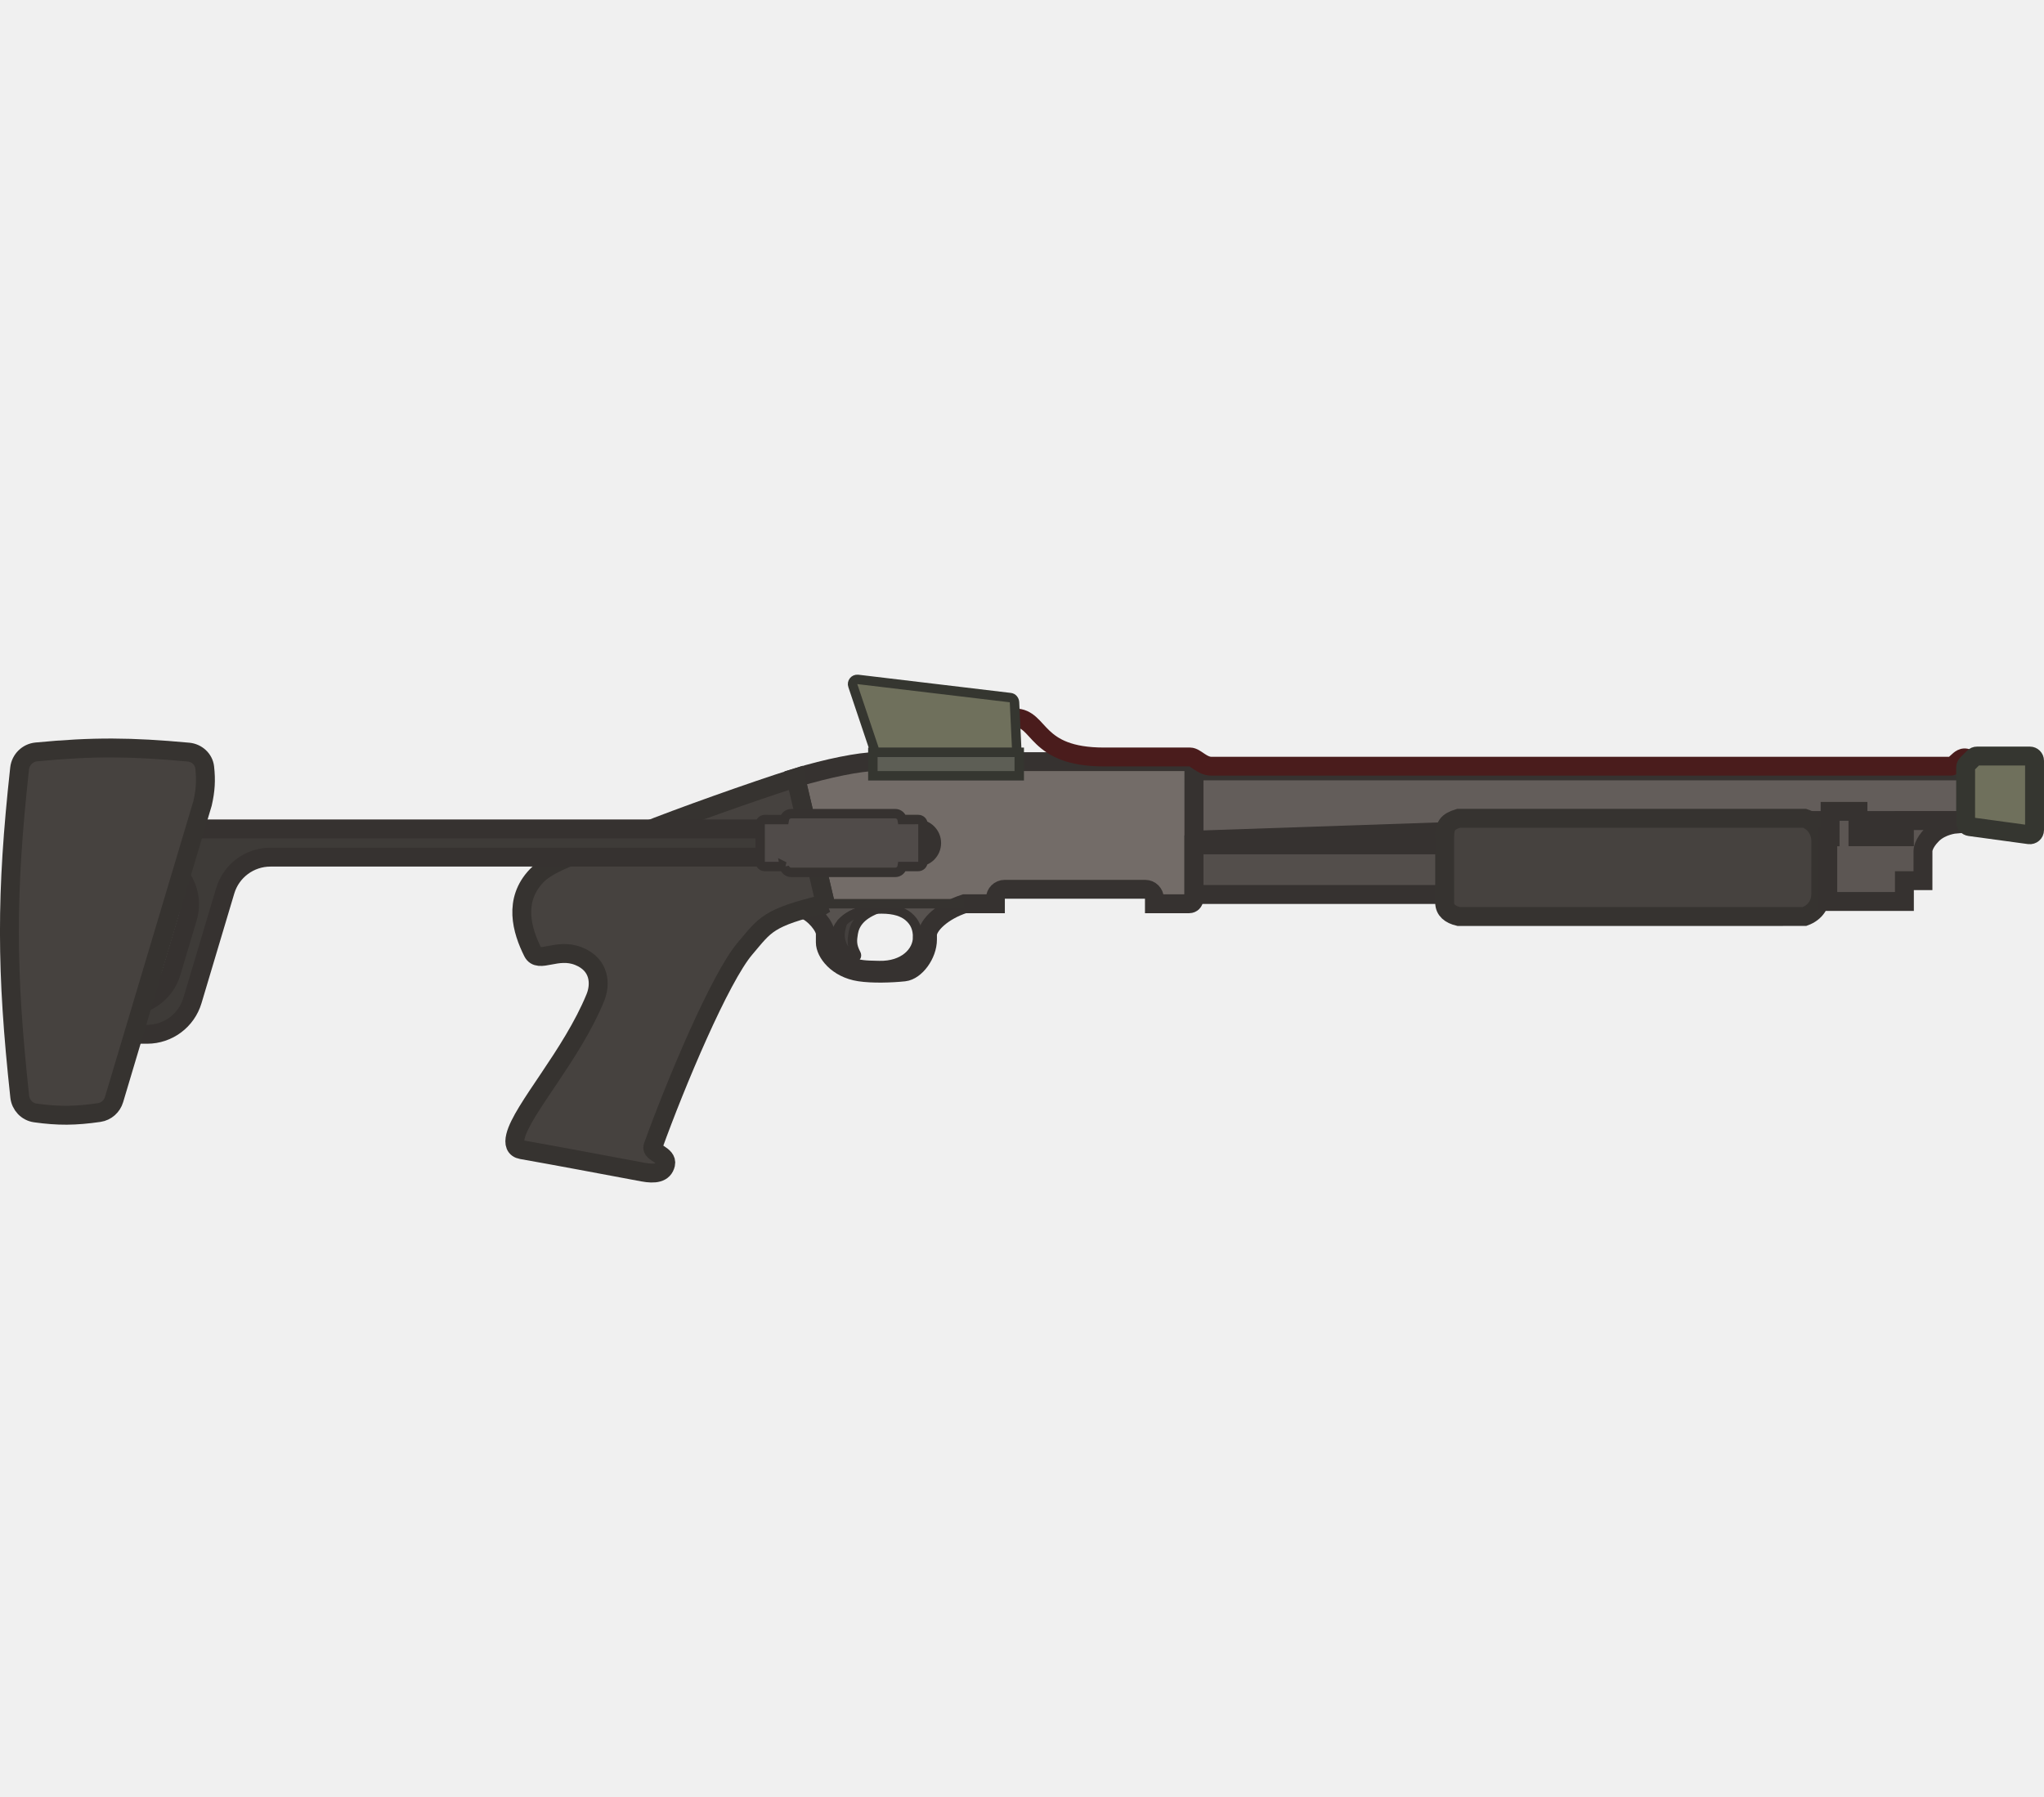
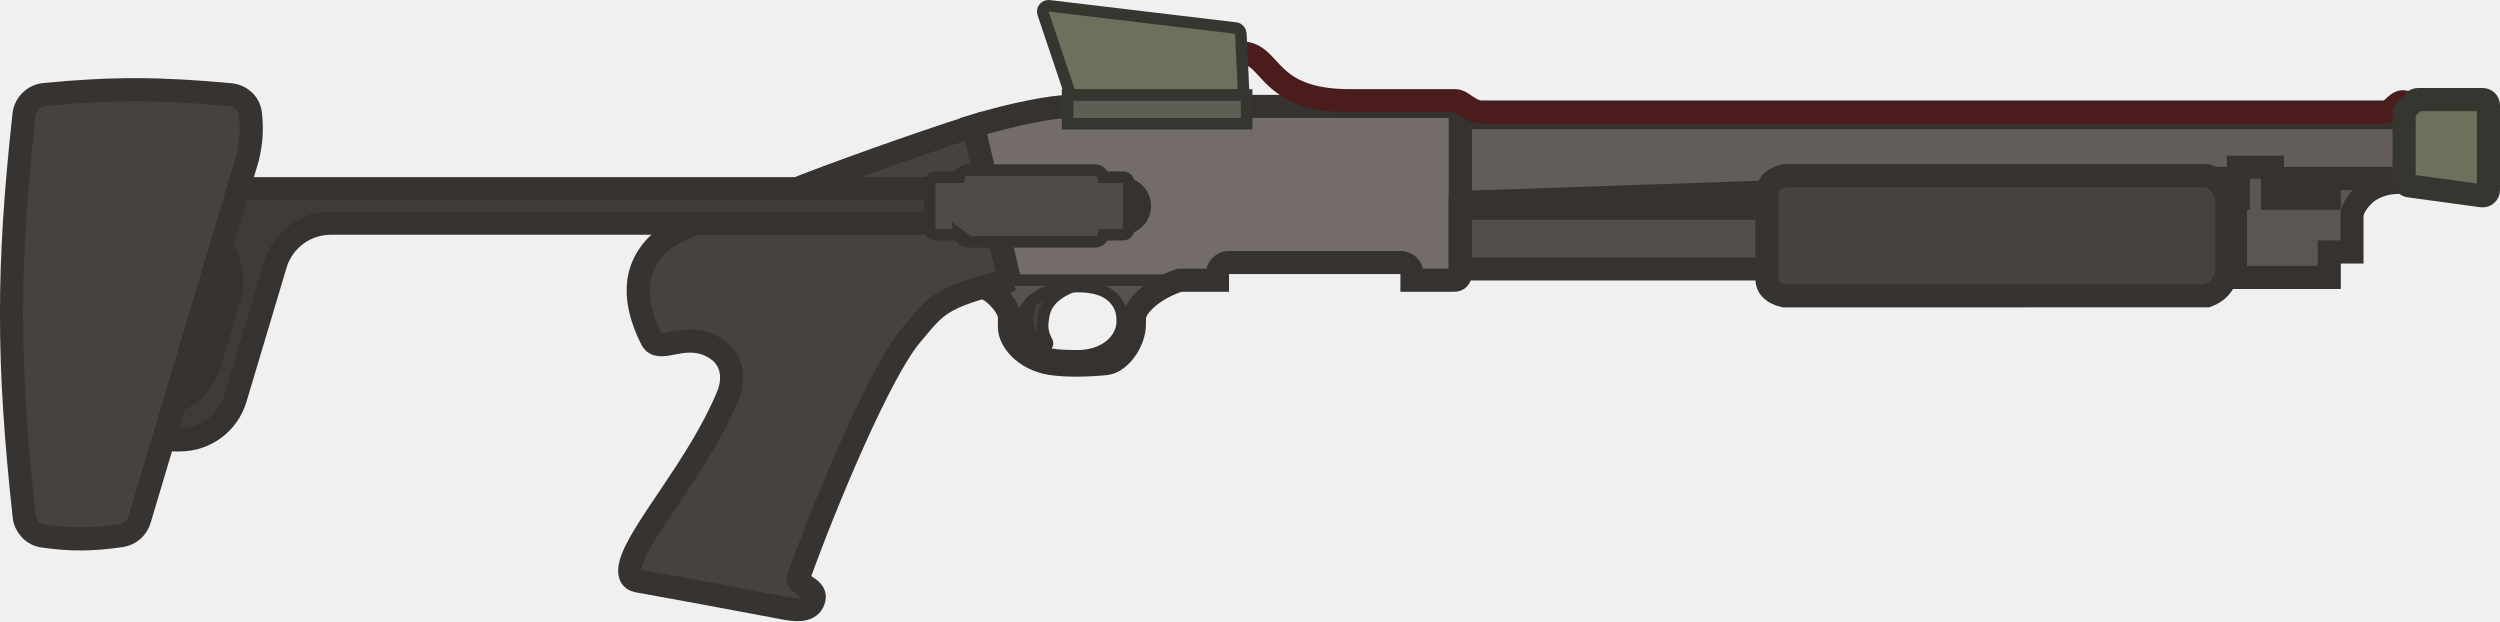
- <svg xmlns="http://www.w3.org/2000/svg" width="125.133" height="110" viewBox="0 0 125.133 110" fill="none" version="1.1" id="svg47">
-   <g clip-path="url(#clip0_619_1199)" id="g40" transform="matrix(0.8793504,0.5076932,-0.5076932,0.8793504,38.89593,-21.44559)">
+ <svg xmlns="http://www.w3.org/2000/svg" width="125.133" height="31.097" viewBox="0 0 125.133 31.097" fill="none" version="1.1" id="svg47">
+   <g clip-path="url(#clip0_619_1199)" id="g40" transform="matrix(0.8793504,0.5076932,-0.5076932,0.8793504,38.89593,-62.74957)">
    <path fill-rule="evenodd" clip-rule="evenodd" d="m 47.727,59.757 c -0.37,0.351 -0.686,0.66 -0.956,0.939 0.64,-0.119 1.64,0.245 1.862,0.63 l 0.261,0.453 c 0.296,0.513 1.39,1.007 2.676,0.506 0.724,-0.282 1.687,-0.878 2.334,-1.347 0.541,-0.393 0.69,-1.605 0.237,-2.389 l -0.139,-0.241 c -0.288,-0.499 0.05,-1.702 0.993,-2.745 z m 4.682,1.6 c 1.29,-0.705 1.582,-1.879 1.147,-2.633 -0.244,-0.422 -0.574,-0.714 -1.112,-0.806 -0.411,-0.07 -0.94,0.02 -1.621,0.413 -0.773,0.446 -1.227,0.919 -1.484,1.42 -0.257,0.5 -0.316,1.027 -0.018,1.579 0.282,0.521 0.791,0.67 1.51,0.656 0.449,-0.008 0.925,-0.27 1.431,-0.549 0.048,-0.027 0.097,-0.053 0.146,-0.08 z" fill="#57524f" id="path2" />
    <path d="m 62.963,41.706 42.144,-24.332 1.498,2.594 -11.989,6.922 -29.564,18.436 z" fill="#635d5a" stroke="#363230" stroke-width="1.139" stroke-miterlimit="3.994" id="path4" />
    <path d="m 47.724,59.755 -5.342,-5.683 c 1.371,-1.475 2.9,-2.8 3.665,-3.242 L 62.443,41.364 c 0.134,-0.077 0.305,-0.032 0.382,0.101 l 4.005,6.938 c 0.077,0.133 0.031,0.304 -0.103,0.381 l -1.818,1.05 -0.157,-0.272 c -0.154,-0.267 -0.496,-0.357 -0.763,-0.203 l -7.334,4.234 c -0.268,0.155 -0.36,0.496 -0.206,0.763 l 0.157,0.272 z" fill="#736c68" id="path6" />
    <path d="m 49.177,60.168 c 0.037,-0.141 0.093,-0.281 0.164,-0.418 0.225,-0.437 0.6,-0.854 1.208,-1.25 -0.643,0.811 -0.669,1.447 -0.477,1.955 0.15,0.396 0.275,0.686 0.778,0.998 0.189,0.117 0.004,0.427 -0.151,0.369 -0.535,-0.202 -0.852,-0.36 -1.103,-0.65 -0.217,-0.25 -0.325,-0.566 -0.418,-1.003 z" fill="#44403e" stroke="#363230" stroke-width="0.569" stroke-miterlimit="3.994" id="path8" />
    <rect x="65.195" y="45.567" width="38.216" height="2.995" transform="rotate(-30,65.1953,45.5674)" fill="#534e4b" stroke="#363230" stroke-width="1.139" stroke-miterlimit="3.994" id="rect10" />
    <path d="M 78.08,37.648 C 77.715,37.014 77.722,36.732 78.216,36.202 L 96.279,25.773 c 0.572,-0.129 1.197,0.113 1.545,0.717 l 1.567,2.715 c 0.314,0.543 0.302,1.153 -0.152,1.696 L 81.176,41.33 c -0.498,0.15 -0.919,0.088 -1.145,-0.304 z" fill="#46423f" stroke="#363330" stroke-width="1.139" stroke-miterlimit="3.994" id="path12" />
    <path d="m 97.403,24.64 1.455,-0.84 0.766,1.327 2.425,-1.4 -0.488,-0.845 2.668,-1.54 0.104,0.181 c 0,0 -0.693,0.48 -0.899,1.243 -0.206,0.763 0.003,1.125 0.003,1.125 l 0.905,1.569 -0.969,0.56 0.627,1.086 -4.001,2.31 -1.95,-3.378 0.121,-0.07 z" fill="#5c5653" stroke="#363230" stroke-width="1.139" stroke-miterlimit="3.994" id="path14" />
    <path fill-rule="evenodd" clip-rule="evenodd" d="m 53.554,58.722 c 0.435,0.754 0.143,1.928 -1.147,2.633 -0.049,0.027 -0.098,0.053 -0.146,0.08 -0.506,0.279 -0.982,0.54 -1.431,0.549 -0.72,0.013 -1.228,-0.135 -1.51,-0.656 -0.298,-0.552 -0.239,-1.079 0.018,-1.579 0.257,-0.5 0.711,-0.974 1.484,-1.42 0.681,-0.393 1.209,-0.483 1.621,-0.413 0.538,0.092 0.868,0.384 1.112,0.806 z" stroke="#363230" stroke-width="0.569" stroke-miterlimit="3.994" id="path16" />
    <path fill-rule="evenodd" clip-rule="evenodd" d="m 47.724,59.755 -5.342,-5.683 c 1.371,-1.475 2.9,-2.8 3.665,-3.242 L 62.443,41.364 c 0.134,-0.077 0.305,-0.032 0.382,0.101 l 4.005,6.938 c 0.077,0.133 0.031,0.304 -0.103,0.381 l -1.818,1.05 -0.157,-0.272 c -0.154,-0.267 -0.496,-0.357 -0.763,-0.203 l -7.334,4.234 c -0.268,0.155 -0.36,0.496 -0.206,0.763 l 0.157,0.272 -1.613,0.931 c -0.943,1.043 -1.281,2.246 -0.993,2.745 l 0.139,0.241 c 0.453,0.784 0.304,1.996 -0.237,2.389 -0.646,0.469 -1.61,1.065 -2.334,1.347 -1.286,0.501 -2.38,0.007 -2.676,-0.506 l -0.261,-0.453 c -0.222,-0.385 -1.222,-0.749 -1.862,-0.63 0.27,-0.278 0.586,-0.588 0.956,-0.939 z" stroke="#363230" stroke-width="1.139" stroke-miterlimit="3.994" id="path18" />
    <rect x="45.641" y="50.413" width="8.826" height="1.417" transform="rotate(-30,45.6406,50.4131)" fill="#5d5e55" stroke="#353630" stroke-width="0.569" stroke-miterlimit="3.994" id="rect20" />
    <path d="m 52.162,44.582 c 0.262,-0.151 0.491,-0.16 0.769,-0.102 0.146,0.03 0.318,0.084 0.499,0.141 0.172,0.054 0.365,0.115 0.577,0.166 0.908,0.218 2.101,0.237 3.984,-0.85 l 4.498,-2.597 c 0,0 0.008,-0.004 0.029,-0.008 0.022,-0.004 0.053,-0.007 0.096,-0.007 0.065,-3e-4 0.133,0.005 0.217,0.011 0.035,0.003 0.073,0.005 0.114,0.008 0.253,0.016 0.607,0.026 0.929,-0.16 L 102.472,18.898 c 0.175,-0.101 0.253,-0.277 0.296,-0.393 0.022,-0.059 0.044,-0.131 0.06,-0.184 0.018,-0.059 0.033,-0.108 0.05,-0.153 0.036,-0.095 0.064,-0.122 0.076,-0.13 0.001,-8e-4 0.036,-0.027 0.17,0.008 l 0.148,-0.548 c -0.231,-0.061 -0.448,-0.052 -0.628,0.065 -0.168,0.109 -0.25,0.279 -0.298,0.405 -0.025,0.066 -0.045,0.133 -0.063,0.19 -0.017,0.058 -0.033,0.11 -0.049,0.152 -0.026,0.072 -0.045,0.095 -0.048,0.099 L 63.59,40.692 c -0.16,0.092 -0.358,0.1 -0.608,0.084 -0.028,-0.002 -0.057,-0.004 -0.088,-0.006 -0.092,-0.007 -0.193,-0.014 -0.282,-0.013 -0.118,5e-4 -0.271,0.013 -0.408,0.092 l -4.498,2.597 c -1.767,1.02 -2.811,0.97 -3.565,0.789 -0.192,-0.046 -0.369,-0.102 -0.544,-0.157 -0.176,-0.056 -0.37,-0.116 -0.549,-0.153 -0.372,-0.077 -0.754,-0.073 -1.17,0.167 z" fill="#702929" stroke="#4a1c1c" stroke-width="0.569" stroke-miterlimit="3.994" id="path22" />
    <path d="m 45.763,50.34 -3.174,-2.801 c -0.163,-0.135 -0.125,-0.395 0.071,-0.479 l 8.511,-3.647 c 0.133,-0.057 0.276,0.002 0.358,0.118 l 1.63,2.538 z" fill="#6f705c" stroke="#353630" stroke-width="0.569" stroke-miterlimit="3.994" id="path24" />
    <path fill-rule="evenodd" clip-rule="evenodd" d="m 103.155,18.258 c -0.038,-0.065 -0.048,-0.142 -0.028,-0.215 l 0.148,-0.548 c 0.02,-0.073 0.067,-0.135 0.133,-0.172 l 2.757,-1.592 c 0.136,-0.079 0.31,-0.033 0.388,0.103 l 2.09,3.62 c 0.086,0.149 0.02,0.34 -0.139,0.405 l -3.351,1.37 c -0.132,0.054 -0.283,0.003 -0.353,-0.12 z" fill="#6f705c" id="path26" />
    <path fill-rule="evenodd" clip-rule="evenodd" d="m 103.155,18.258 c -0.038,-0.065 -0.048,-0.142 -0.028,-0.215 l 0.148,-0.548 c 0.02,-0.073 0.067,-0.135 0.133,-0.172 l 2.757,-1.592 c 0.136,-0.079 0.31,-0.033 0.388,0.103 l 2.09,3.62 c 0.086,0.149 0.02,0.34 -0.139,0.405 l -3.351,1.37 c -0.132,0.054 -0.283,0.003 -0.353,-0.12 z" stroke="#353630" stroke-width="1.139" stroke-miterlimit="3.994" id="path28" />
    <path d="m 47.727,59.757 -5.342,-5.683 c -1.808,1.976 -4.943,5.664 -6.336,7.446 -0.998,1.276 -3.841,3.836 -4.242,5.476 -0.485,1.984 0.878,3.295 2.098,4.1 0.667,0.44 1.119,-0.967 2.521,-1.166 1.401,-0.199 2.009,0.829 2.122,1.664 0.504,3.701 -0.455,8.041 0.009,9.638 0.129,0.445 0.359,0.653 0.728,0.519 2.468,-0.895 4.273,-1.52 7.008,-2.486 0.681,-0.241 1.106,-0.561 0.942,-1.1 -0.164,-0.538 -1.12,-0.144 -1.191,-0.535 -0.724,-4.025 -1.581,-10.838 -1.161,-13.118 0.342,-1.86 0.23,-2.282 2.843,-4.756 z" fill="#46423f" stroke="#363330" stroke-width="1.139" stroke-miterlimit="3.994" id="path30" />
    <path d="M 6.386,79.395 C 6.151,78.989 6.291,78.469 6.697,78.234 L 50.286,53.068 c 0.407,-0.235 0.926,-0.095 1.161,0.311 0.235,0.406 0.095,0.926 -0.311,1.161 L 17.348,74.048 c -1.09,0.629 -1.637,1.899 -1.346,3.124 l 1.596,6.718 c 0.291,1.224 -0.257,2.494 -1.346,3.124 l -3.364,1.942 c -0.407,0.235 -0.926,0.095 -1.161,-0.311 -0.235,-0.407 -0.095,-0.926 0.311,-1.161 l 2.26,-1.305 c 1.09,-0.629 1.637,-1.899 1.346,-3.124 l -0.793,-3.337 c -0.441,-1.854 -2.543,-2.76 -4.193,-1.808 l -3.111,1.796 C 7.141,79.941 6.621,79.802 6.386,79.395 Z" fill="#3e3b38" stroke="#363230" stroke-width="1.139" stroke-miterlimit="3.994" id="path32" />
    <path d="m 44.463,59.047 -1.017,0.587 c -0.136,0.079 -0.31,0.033 -0.388,-0.103 L 41.924,57.568 C 41.846,57.432 41.893,57.259 42.029,57.18 l 1.017,-0.587 c -0.071,-0.191 0.004,-0.411 0.188,-0.517 l 5.424,-3.132 c 0.183,-0.106 0.412,-0.061 0.542,0.096 l 0.839,-0.485 c 0.136,-0.079 0.31,-0.033 0.388,0.103 l 1.133,1.963 c 0.078,0.136 0.031,0.309 -0.105,0.388 l -0.839,0.485 c 0.071,0.191 -0.004,0.411 -0.188,0.517 l -5.424,3.132 c -0.183,0.106 -0.412,0.061 -0.542,-0.096 z" fill="#504b49" stroke="#363230" stroke-width="0.569" stroke-miterlimit="3.994" id="path34" />
    <path d="m 47.723,59.755 7.268,-4.196" stroke="#363330" stroke-width="0.569" stroke-miterlimit="3.994" id="path36" />
    <path d="m 1.953,75.611 c 2.818,-2.008 4.793,-3.12 7.945,-4.574 0.46,-0.212 1.014,-0.096 1.314,0.312 0.458,0.621 0.732,1.172 0.968,1.935 l 4.309,18.132 c 0.1,0.421 -0.046,0.864 -0.385,1.132 -1.148,0.906 -2.038,1.427 -3.326,1.947 -0.468,0.189 -1.003,0.025 -1.301,-0.383 C 6.972,87.951 4.648,83.953 1.578,76.982 1.363,76.494 1.519,75.92 1.953,75.611 Z" fill="#46423f" stroke="#363330" stroke-width="1.139" stroke-miterlimit="3.994" id="path38" />
  </g>
  <defs id="defs45">
    <clipPath id="clip0_619_1199">
      <rect width="110" height="110" fill="#ffffff" transform="translate(0.0175781)" id="rect42" x="0" y="0" />
    </clipPath>
  </defs>
</svg>
